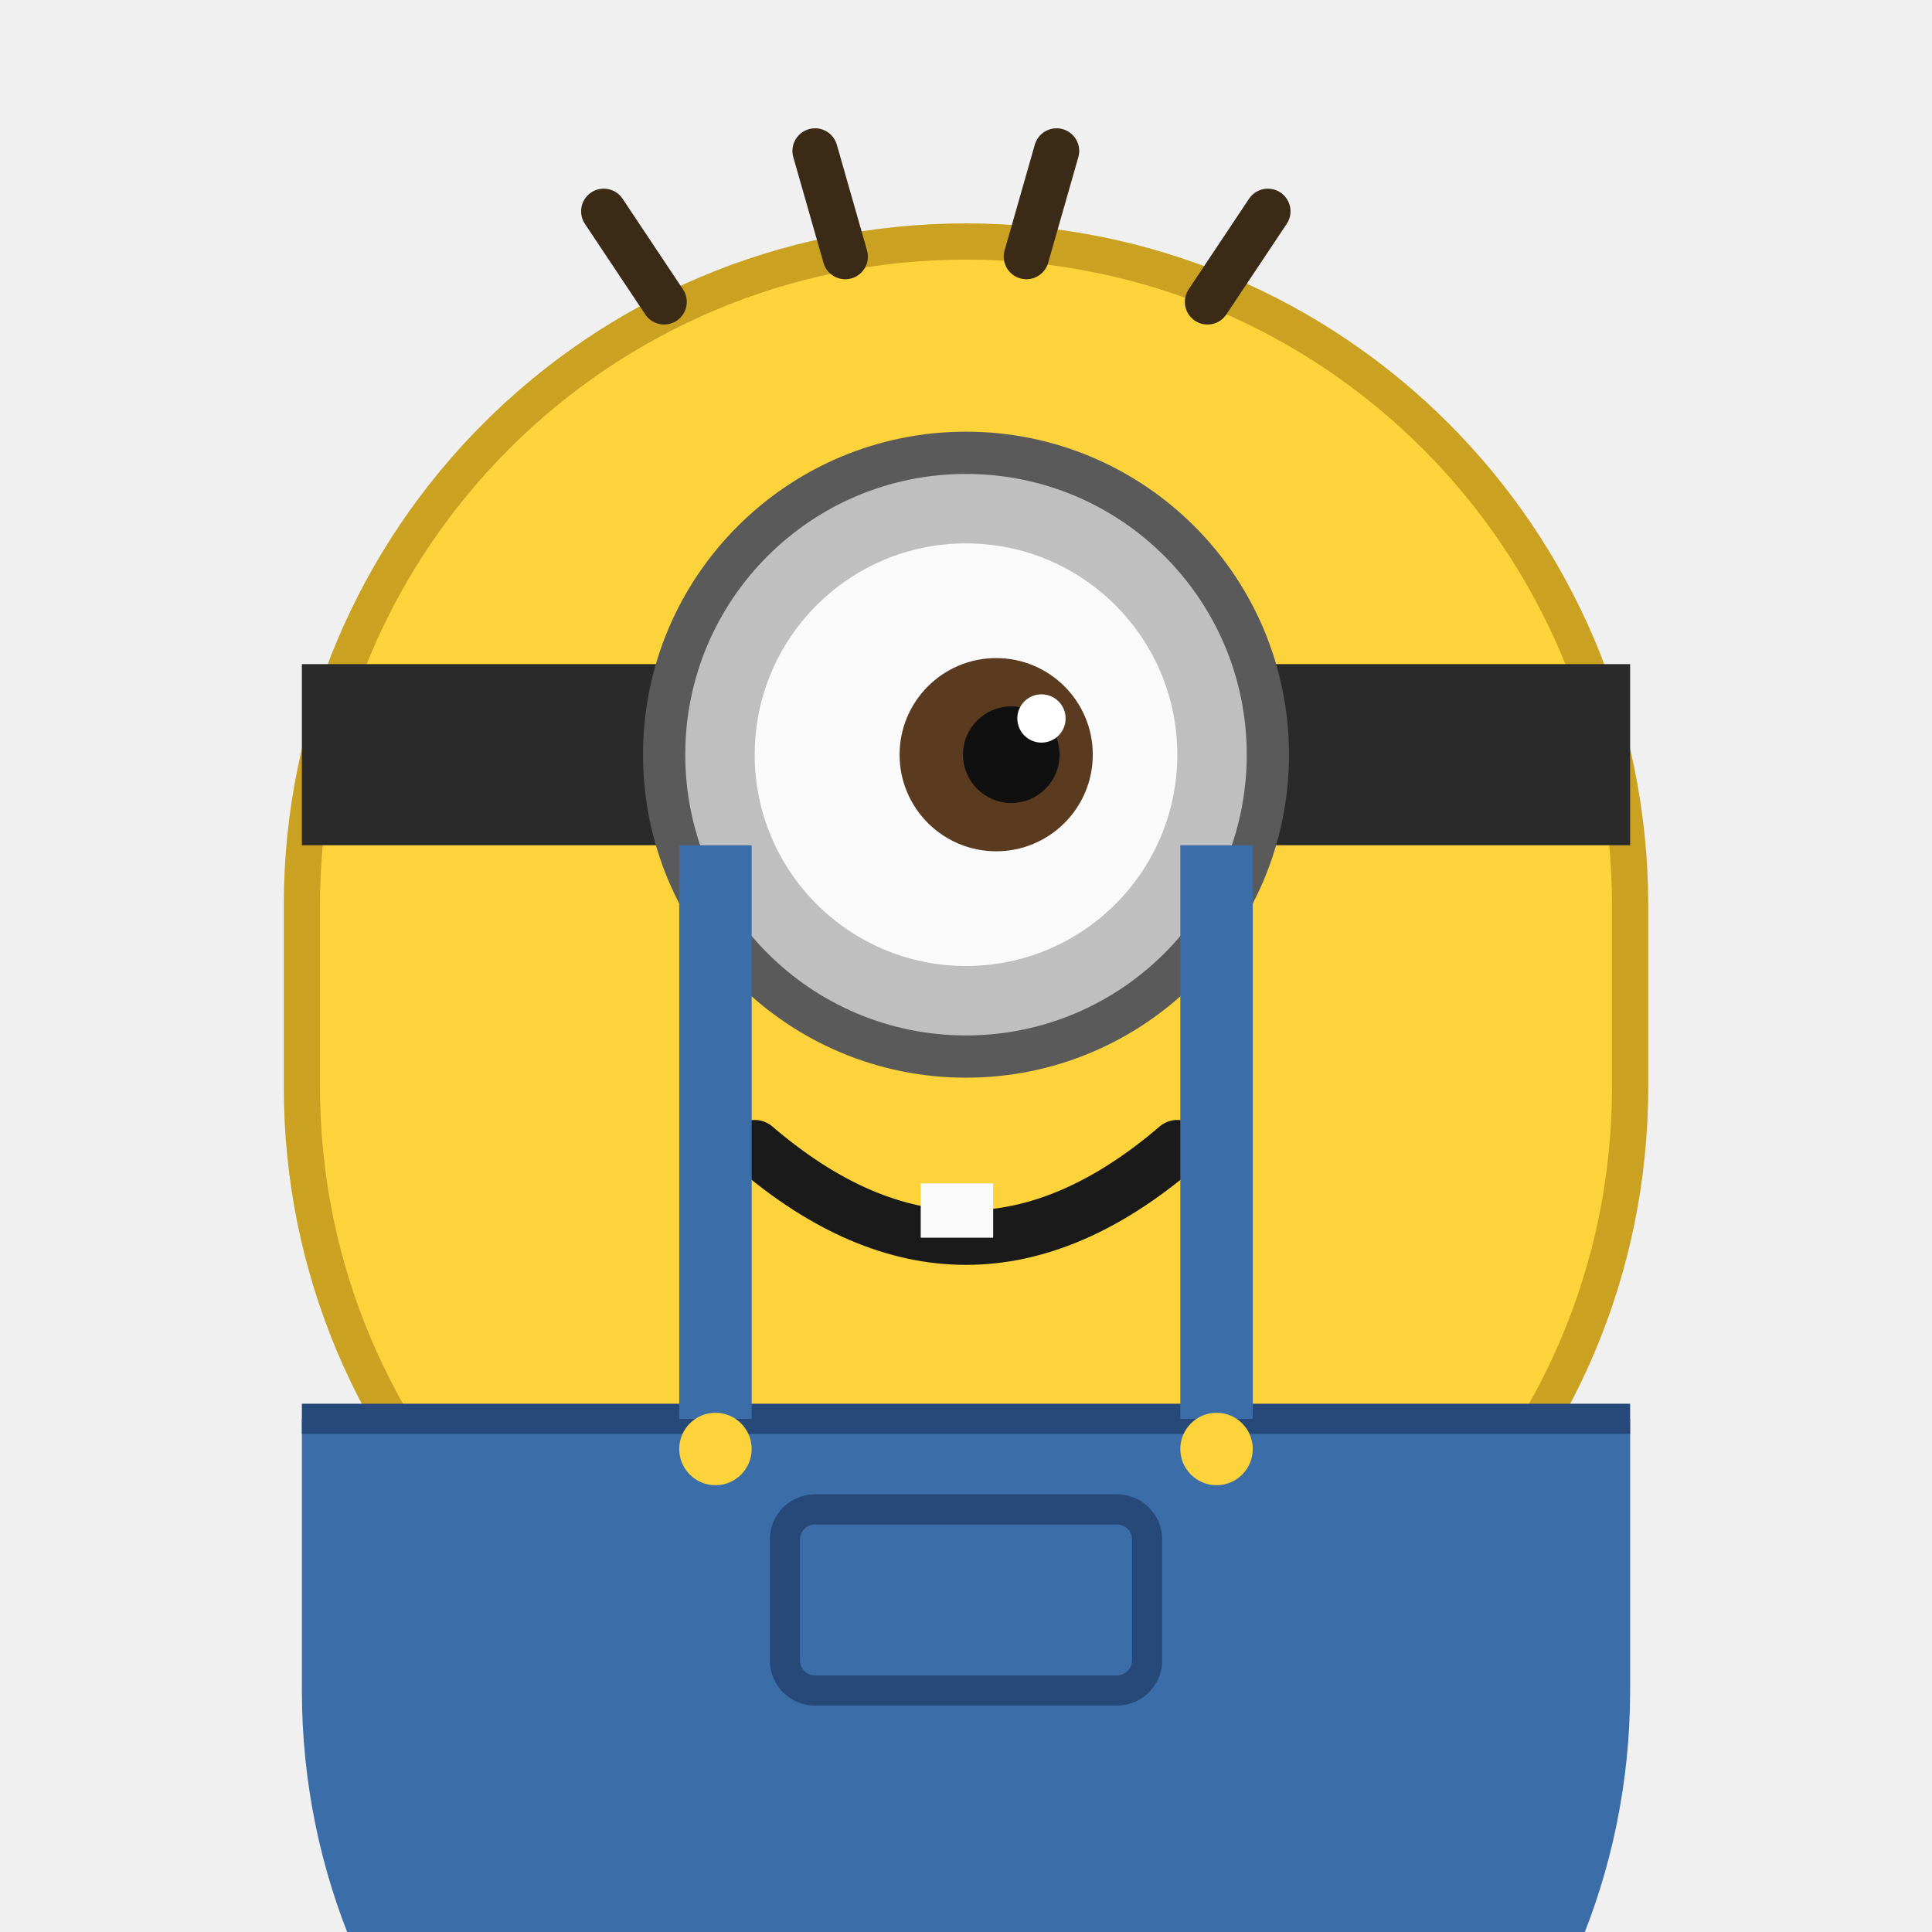
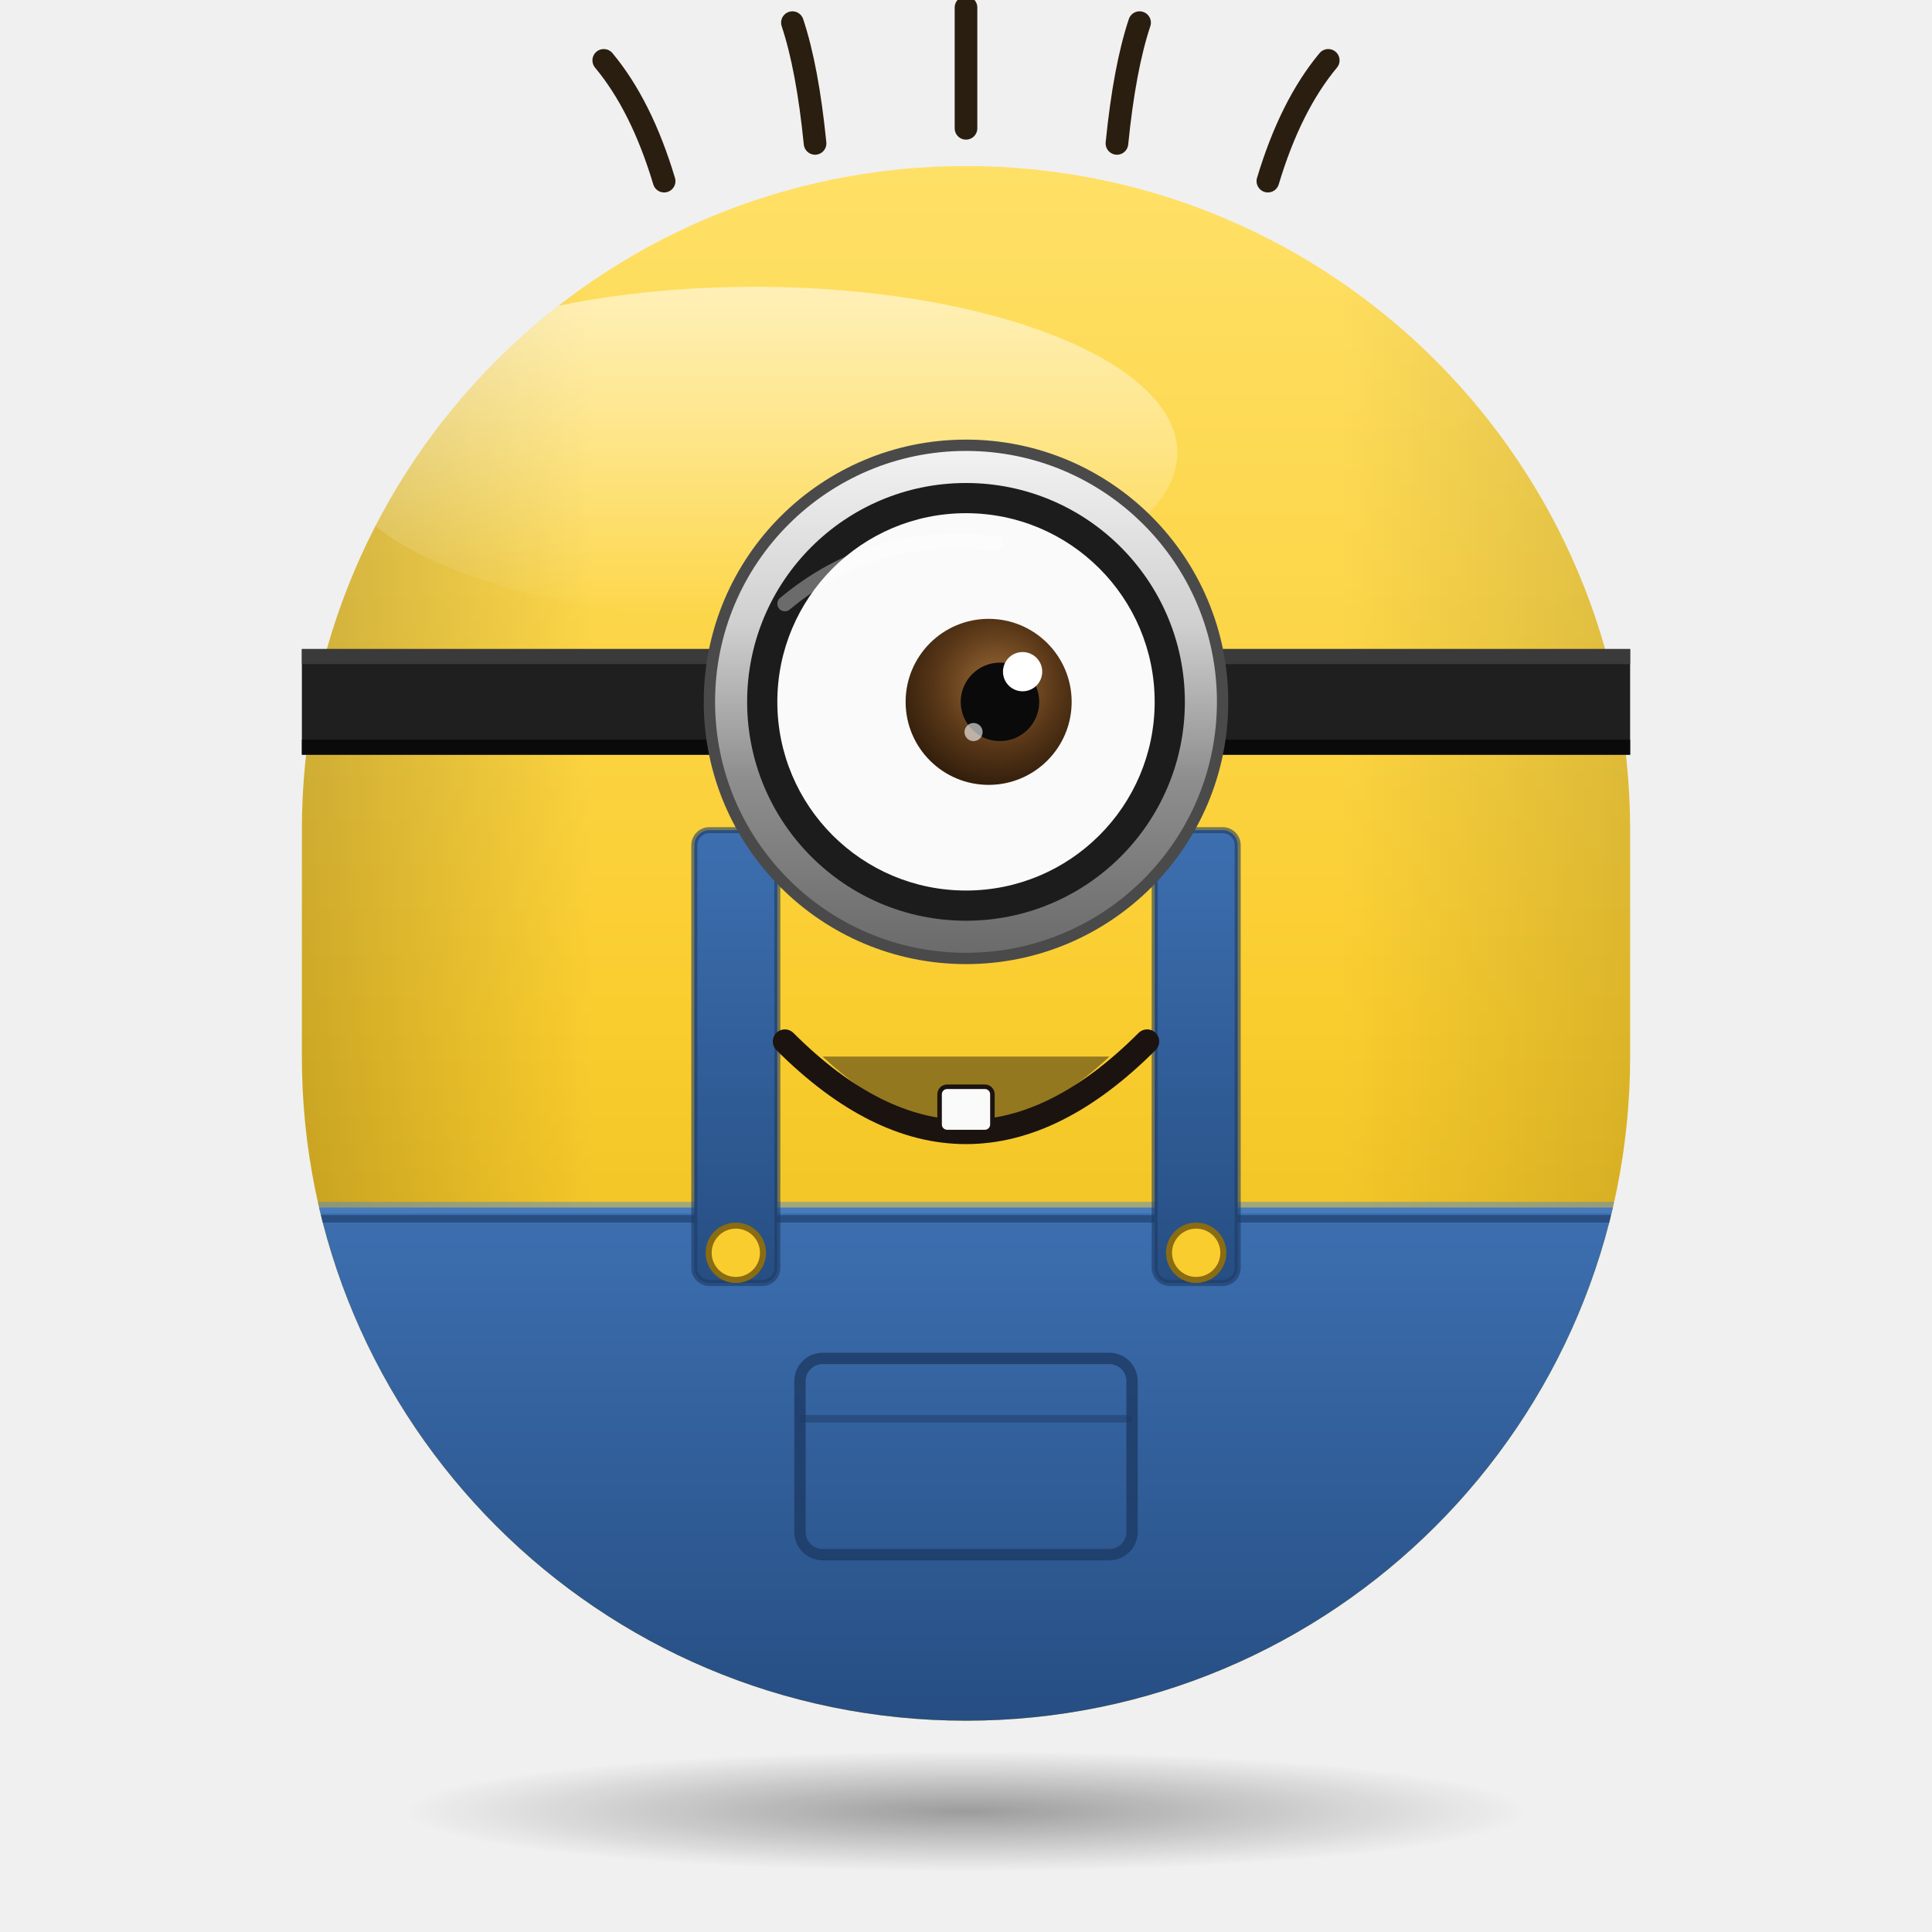
- <svg xmlns="http://www.w3.org/2000/svg" viewBox="0 0 64 64">
-   <ellipse cx="32" cy="60" rx="18" ry="2" fill="#000" opacity="0.15" />
-   <rect x="10" y="8" width="44" height="50" rx="22" ry="22" fill="#fcd33b" />
-   <rect x="10" y="8" width="44" height="50" rx="22" ry="22" fill="none" stroke="#caa120" stroke-width="1.2" />
-   <path d="M22 10 l-2 -3 M28 8.5 l-1 -3.5 M34 8.5 l1 -3.5 M40 10 l2 -3" stroke="#3a2a16" stroke-width="1.5" stroke-linecap="round" fill="none" />
-   <rect x="10" y="22" width="44" height="6" fill="#2a2a2a" />
-   <circle cx="32" cy="25" r="10" fill="#bfbfbf" />
-   <circle cx="32" cy="25" r="10" fill="none" stroke="#5a5a5a" stroke-width="1.4" />
-   <circle cx="32" cy="25" r="7" fill="#fafafa" />
-   <circle cx="33" cy="25" r="3.2" fill="#5b3b1f" />
-   <circle cx="33.5" cy="25" r="1.6" fill="#101010" />
-   <circle cx="34.5" cy="23.8" r="0.8" fill="#fff" />
-   <path d="M25 38 Q32 44 39 38" stroke="#1a1a1a" stroke-width="1.8" stroke-linecap="round" fill="none" />
-   <rect x="30.5" y="39.2" width="2.4" height="1.8" fill="#fafafa" />
-   <path d="M10 47 v9 a22 22 0 0 0 44 0 v-9 Z" fill="#3b6ea8" />
-   <path d="M10 47 h44" stroke="#27497a" stroke-width="1" />
-   <rect x="22.5" y="28" width="2.4" height="19" fill="#3b6ea8" />
-   <rect x="39.1" y="28" width="2.4" height="19" fill="#3b6ea8" />
-   <circle cx="23.7" cy="48" r="1.2" fill="#fcd33b" />
-   <circle cx="40.3" cy="48" r="1.2" fill="#fcd33b" />
-   <rect x="26" y="50" width="12" height="6" rx="1" fill="none" stroke="#27497a" stroke-width="1" />
+ <svg xmlns="http://www.w3.org/2000/svg" viewBox="0 0 256 256">
+   <defs>
+     <linearGradient id="bodyGrad" x1="0" y1="0" x2="0" y2="1">
+       <stop offset="0%" stop-color="#ffe066" />
+       <stop offset="55%" stop-color="#facd2e" />
+       <stop offset="100%" stop-color="#e0b417" />
+     </linearGradient>
+     <linearGradient id="bodyShade" x1="0" y1="0" x2="1" y2="0">
+       <stop offset="0%" stop-color="#000" stop-opacity="0.18" />
+       <stop offset="22%" stop-color="#000" stop-opacity="0" />
+       <stop offset="78%" stop-color="#000" stop-opacity="0" />
+       <stop offset="100%" stop-color="#000" stop-opacity="0.12" />
+     </linearGradient>
+     <linearGradient id="bodyHi" x1="0" y1="0" x2="0" y2="1">
+       <stop offset="0%" stop-color="#fff" stop-opacity="0.55" />
+       <stop offset="100%" stop-color="#fff" stop-opacity="0" />
+     </linearGradient>
+     <linearGradient id="denimGrad" x1="0" y1="0" x2="0" y2="1">
+       <stop offset="0%" stop-color="#3d6fb0" />
+       <stop offset="100%" stop-color="#264e83" />
+     </linearGradient>
+     <linearGradient id="chromeGrad" x1="0" y1="0" x2="0" y2="1">
+       <stop offset="0%" stop-color="#f3f3f3" />
+       <stop offset="35%" stop-color="#cfcfcf" />
+       <stop offset="65%" stop-color="#8e8e8e" />
+       <stop offset="100%" stop-color="#6a6a6a" />
+     </linearGradient>
+     <radialGradient id="irisGrad" cx="55%" cy="40%" r="65%">
+       <stop offset="0%" stop-color="#9c6a37" />
+       <stop offset="55%" stop-color="#5a3818" />
+       <stop offset="100%" stop-color="#2c1a0a" />
+     </radialGradient>
+     <radialGradient id="shadowGrad" cx="50%" cy="50%" r="50%">
+       <stop offset="0%" stop-color="#000" stop-opacity="0.35" />
+       <stop offset="100%" stop-color="#000" stop-opacity="0" />
+     </radialGradient>
+     <clipPath id="bodyClip">
+       <rect x="40" y="22" width="176" height="206" rx="88" ry="88" />
+     </clipPath>
+   </defs>
+   <ellipse cx="128" cy="240" rx="74" ry="8" fill="url(#shadowGrad)" />
+   <rect x="40" y="22" width="176" height="206" rx="88" ry="88" fill="url(#bodyGrad)" />
+   <rect x="40" y="22" width="176" height="206" rx="88" ry="88" fill="url(#bodyShade)" />
+   <g clip-path="url(#bodyClip)">
+     <ellipse cx="100" cy="60" rx="56" ry="22" fill="url(#bodyHi)" />
+   </g>
+   <g stroke="#2a1e10" stroke-width="3" stroke-linecap="round" fill="none">
+     <path d="M88 24  q-3 -10 -8 -16" />
+     <path d="M108 19 q-1 -10 -3 -16" />
+     <path d="M128 17 q0 -10 0 -16" />
+     <path d="M148 19 q1 -10 3 -16" />
+     <path d="M168 24 q3 -10 8 -16" />
+   </g>
+   <g clip-path="url(#bodyClip)">
+     <path d="M40 160 V228 H216 V160 Z" fill="url(#denimGrad)" />
+     <path d="M40 160 H216" stroke="#5388c8" stroke-width="1.5" opacity="0.5" />
+     <path d="M40 161.5 H216" stroke="#1d3a64" stroke-width="1" opacity="0.6" />
+   </g>
+   <g>
+     <rect x="92" y="110" width="11" height="60" rx="2" fill="url(#denimGrad)" />
+     <rect x="153" y="110" width="11" height="60" rx="2" fill="url(#denimGrad)" />
+     <rect x="92" y="110" width="11" height="60" rx="2" fill="none" stroke="#1d3a64" stroke-width="0.8" opacity="0.6" />
+     <rect x="153" y="110" width="11" height="60" rx="2" fill="none" stroke="#1d3a64" stroke-width="0.8" opacity="0.6" />
+   </g>
+   <circle cx="97.5" cy="166" r="3.6" fill="#facd2e" stroke="#8a6c12" stroke-width="0.8" />
+   <circle cx="158.5" cy="166" r="3.6" fill="#facd2e" stroke="#8a6c12" stroke-width="0.8" />
+   <rect x="106" y="180" width="44" height="26" rx="3" fill="none" stroke="#1d3a64" stroke-width="1.5" opacity="0.8" />
+   <path d="M106 188 H150" stroke="#1d3a64" stroke-width="1" opacity="0.5" />
+   <rect x="40" y="86" width="176" height="14" fill="#1f1f1f" />
+   <rect x="40" y="86" width="176" height="2" fill="#3a3a3a" />
+   <rect x="40" y="98" width="176" height="2" fill="#0a0a0a" />
+   <circle cx="128" cy="93" r="34" fill="url(#chromeGrad)" />
+   <circle cx="128" cy="93" r="34" fill="none" stroke="#4a4a4a" stroke-width="1.5" />
+   <circle cx="128" cy="93" r="29" fill="#1c1c1c" />
+   <circle cx="128" cy="93" r="25" fill="#fafafa" />
+   <circle cx="131" cy="93" r="11" fill="url(#irisGrad)" />
+   <circle cx="132.5" cy="93" r="5.2" fill="#0a0a0a" />
+   <circle cx="135.5" cy="89" r="2.6" fill="#fff" />
+   <circle cx="129" cy="97" r="1.2" fill="#fff" opacity="0.6" />
+   <path d="M104 80 Q116 70 132 72" stroke="#fff" stroke-width="2" stroke-linecap="round" fill="none" opacity="0.35" />
+   <path d="M104 138 Q128 162 152 138" stroke="#1a1310" stroke-width="3.2" stroke-linecap="round" fill="none" />
+   <path d="M109 140 Q128 158 147 140" fill="#1a1310" opacity="0.45" />
+   <rect x="124.5" y="144" width="7" height="6" rx="1" fill="#fafafa" />
+   <rect x="124.5" y="144" width="7" height="6" rx="1" fill="none" stroke="#1a1310" stroke-width="0.6" />
</svg>
